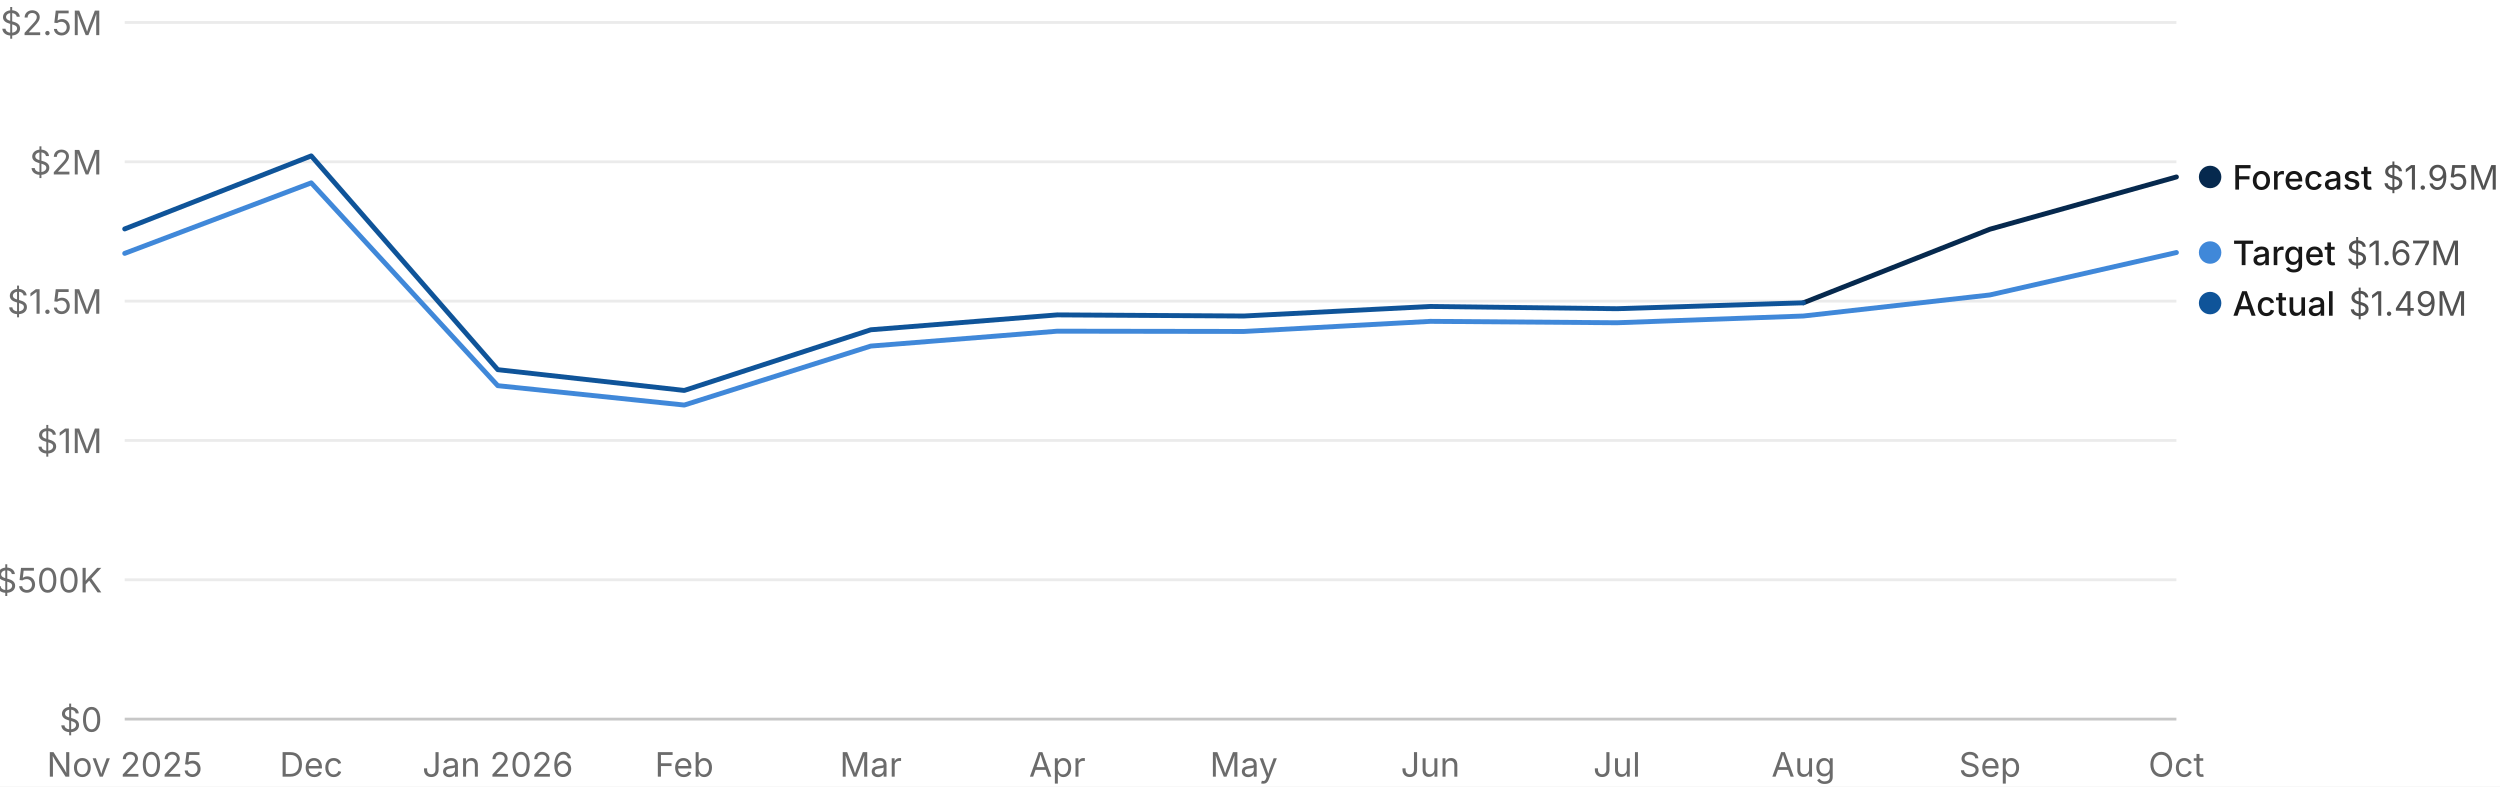
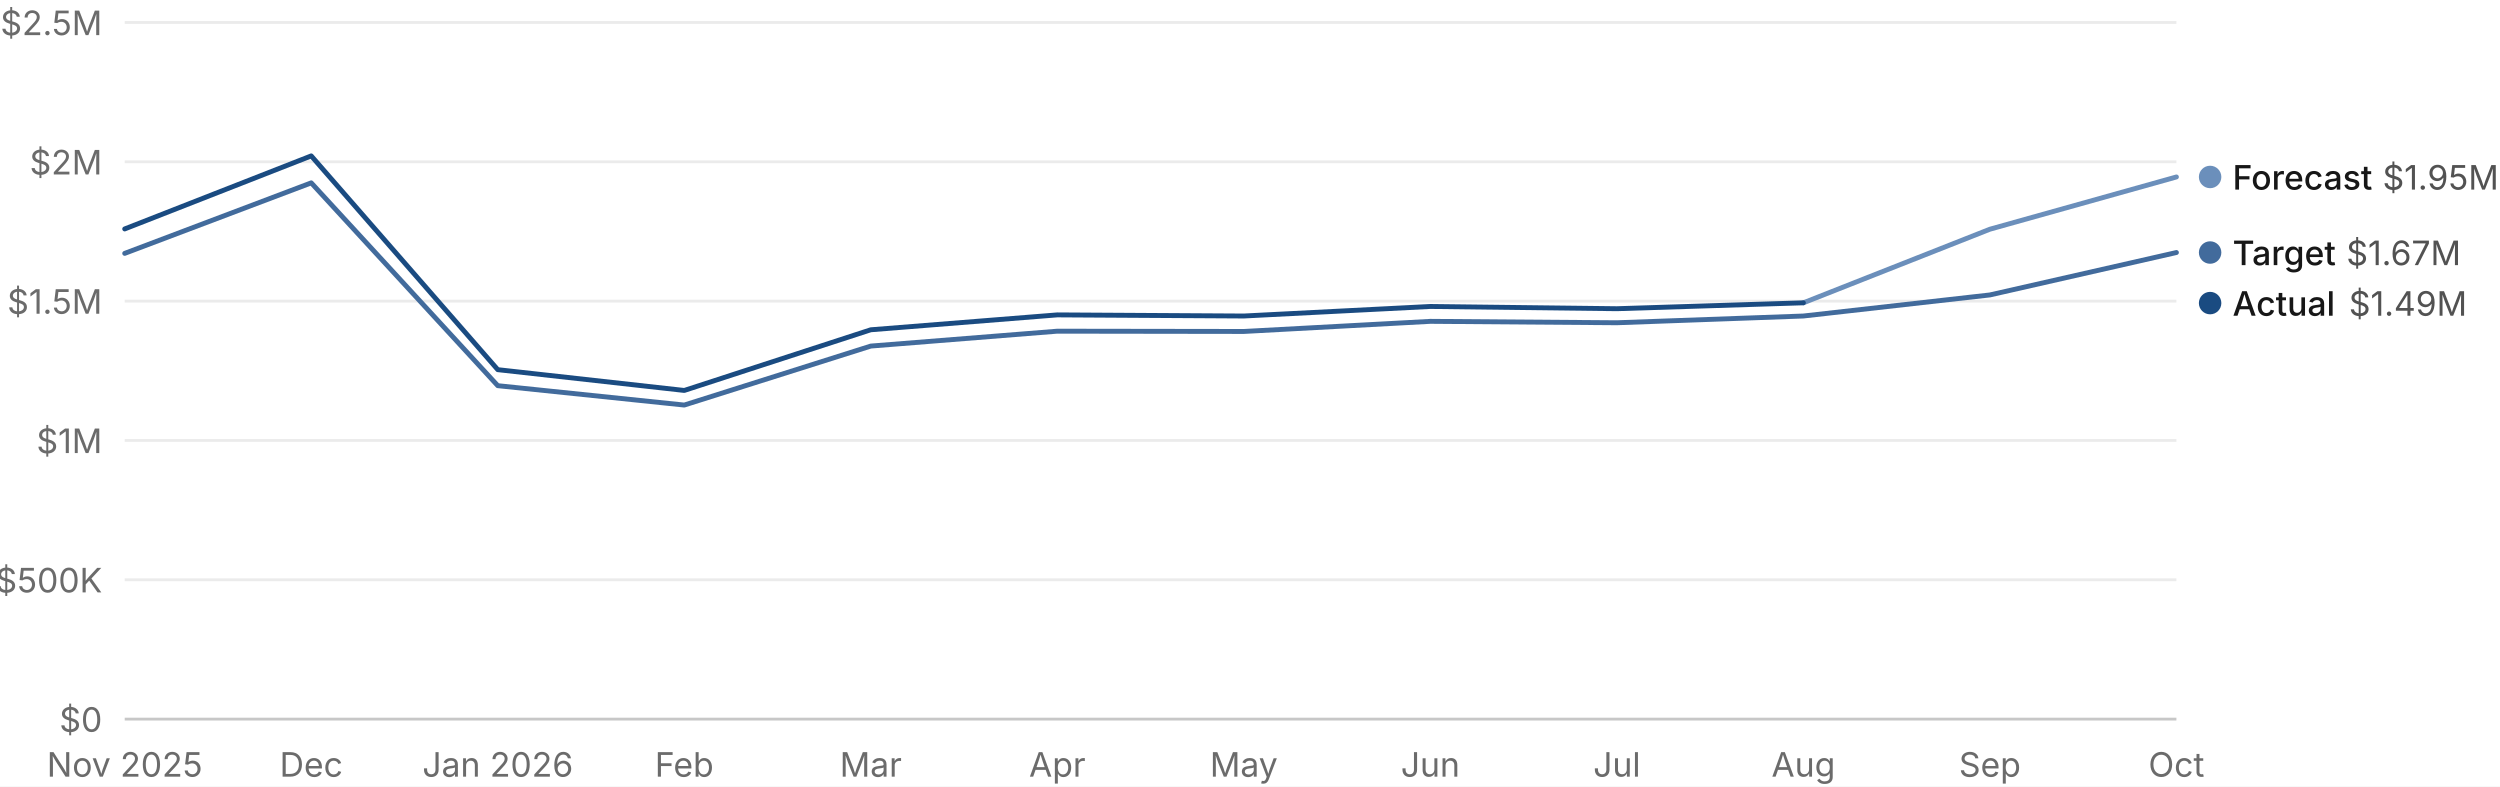
<svg xmlns="http://www.w3.org/2000/svg" font-family="IBM Plex Sans, system-ui, -apple-system, &quot;Segoe UI&quot;, sans-serif" width="890" height="280" viewBox="0 0 890 280" role="img" aria-label="Revenue is tracking 4% above target" data-hm-kind="line" data-hm-x="44.4,774.8,12" data-hm-y="0,2500000,256,8" data-hm-plot="44.4,8,774.8,256">
  <rect width="890" height="280" fill="#ffffff" />
  <line x1="44.4" y1="256" x2="774.8" y2="256" stroke="#c7c7c7" />
  <text x="36.4" y="260.5" font-size="12" text-anchor="end" fill="#6b6b6b">$0</text>
  <line x1="44.4" y1="206.4" x2="774.8" y2="206.4" stroke="#ebebeb" />
  <text x="36.4" y="210.9" font-size="12" text-anchor="end" fill="#6b6b6b">$500K</text>
  <line x1="44.4" y1="156.8" x2="774.8" y2="156.8" stroke="#ebebeb" />
  <text x="36.4" y="161.3" font-size="12" text-anchor="end" fill="#6b6b6b">$1M</text>
  <line x1="44.4" y1="107.2" x2="774.8" y2="107.2" stroke="#ebebeb" />
  <text x="36.4" y="111.7" font-size="12" text-anchor="end" fill="#6b6b6b">$1.5M</text>
  <line x1="44.4" y1="57.6" x2="774.8" y2="57.6" stroke="#ebebeb" />
  <text x="36.4" y="62.1" font-size="12" text-anchor="end" fill="#6b6b6b">$2M</text>
  <line x1="44.4" y1="8" x2="774.8" y2="8" stroke="#ebebeb" />
  <text x="36.4" y="12.5" font-size="12" text-anchor="end" fill="#6b6b6b">$2.5M</text>
-   <path d="M642,107.8L708.4,81.6L774.8,63" fill="none" stroke="#06294e" stroke-width="1.75" stroke-linejoin="round" stroke-linecap="round" />
-   <path d="M44.4,90.2L110.8,65.1L177.2,137.3L243.6,144.2L310,123.2L376.4,117.9L442.8,118L509.2,114.4L575.6,114.9L642,112.5L708.4,105L774.8,89.9" fill="none" stroke="#4088d9" stroke-width="1.75" stroke-linejoin="round" stroke-linecap="round" />
-   <path d="M44.4,81.5L110.8,55.5L177.2,131.6L243.6,139L310,117.4L376.4,112.1L442.8,112.5L509.2,109.1L575.6,109.9L642,107.8" fill="none" stroke="#0f5499" stroke-width="1.75" stroke-linejoin="round" stroke-linecap="round" />
+   <path d="M642,107.8L708.4,81.6L774.8,63" fill="none" stroke="#6b8fbb" stroke-width="1.75" stroke-linejoin="round" stroke-linecap="round" />
+   <path d="M44.4,90.2L110.8,65.1L177.2,137.3L243.6,144.2L310,123.2L376.4,117.9L442.8,118L509.2,114.4L575.6,114.9L642,112.5L708.4,105L774.8,89.9" fill="none" stroke="#426b9c" stroke-width="1.75" stroke-linejoin="round" stroke-linecap="round" />
+   <path d="M44.4,81.5L110.8,55.5L177.2,131.6L243.6,139L310,117.4L376.4,112.1L442.8,112.5L509.2,109.1L575.6,109.9L642,107.8" fill="none" stroke="#1a4b81" stroke-width="1.75" stroke-linejoin="round" stroke-linecap="round" />
  <text x="44.4" y="276.5" font-size="12" text-anchor="middle" fill="#6b6b6b">Nov 2025</text>
  <text x="110.8" y="276.5" font-size="12" text-anchor="middle" fill="#6b6b6b">Dec</text>
  <text x="177.2" y="276.5" font-size="12" text-anchor="middle" fill="#6b6b6b">Jan 2026</text>
  <text x="243.6" y="276.5" font-size="12" text-anchor="middle" fill="#6b6b6b">Feb</text>
  <text x="310" y="276.5" font-size="12" text-anchor="middle" fill="#6b6b6b">Mar</text>
  <text x="376.4" y="276.5" font-size="12" text-anchor="middle" fill="#6b6b6b">Apr</text>
  <text x="442.8" y="276.5" font-size="12" text-anchor="middle" fill="#6b6b6b">May</text>
  <text x="509.2" y="276.5" font-size="12" text-anchor="middle" fill="#6b6b6b">Jun</text>
  <text x="575.6" y="276.5" font-size="12" text-anchor="middle" fill="#6b6b6b">Jul</text>
  <text x="642" y="276.5" font-size="12" text-anchor="middle" fill="#6b6b6b">Aug</text>
  <text x="708.4" y="276.5" font-size="12" text-anchor="middle" fill="#6b6b6b">Sep</text>
  <text x="774.8" y="276.5" font-size="12" text-anchor="middle" fill="#6b6b6b">Oct</text>
-   <circle cx="786.8" cy="107.9" r="4" fill="#0f5499" />
+   <circle cx="786.8" cy="107.9" r="4" fill="#1a4b81" />
  <text x="794.8" y="112.4" font-size="12" font-weight="500" fill="#171717">Actual</text>
  <text x="836.2" y="112.4" font-size="12" fill="#525252">$1.49M</text>
-   <circle cx="786.8" cy="89.9" r="4" fill="#4088d9" />
+   <circle cx="786.8" cy="89.9" r="4" fill="#426b9c" />
  <text x="794.8" y="94.4" font-size="12" font-weight="500" fill="#171717">Target</text>
  <text x="835.3" y="94.4" font-size="12" fill="#525252">$1.67M</text>
-   <circle cx="786.8" cy="63" r="4" fill="#06294e" />
+   <circle cx="786.8" cy="63" r="4" fill="#6b8fbb" />
  <text x="794.8" y="67.5" font-size="12" font-weight="500" fill="#171717">Forecast</text>
  <text x="848.2" y="67.5" font-size="12" fill="#525252">$1.95M</text>
</svg>
